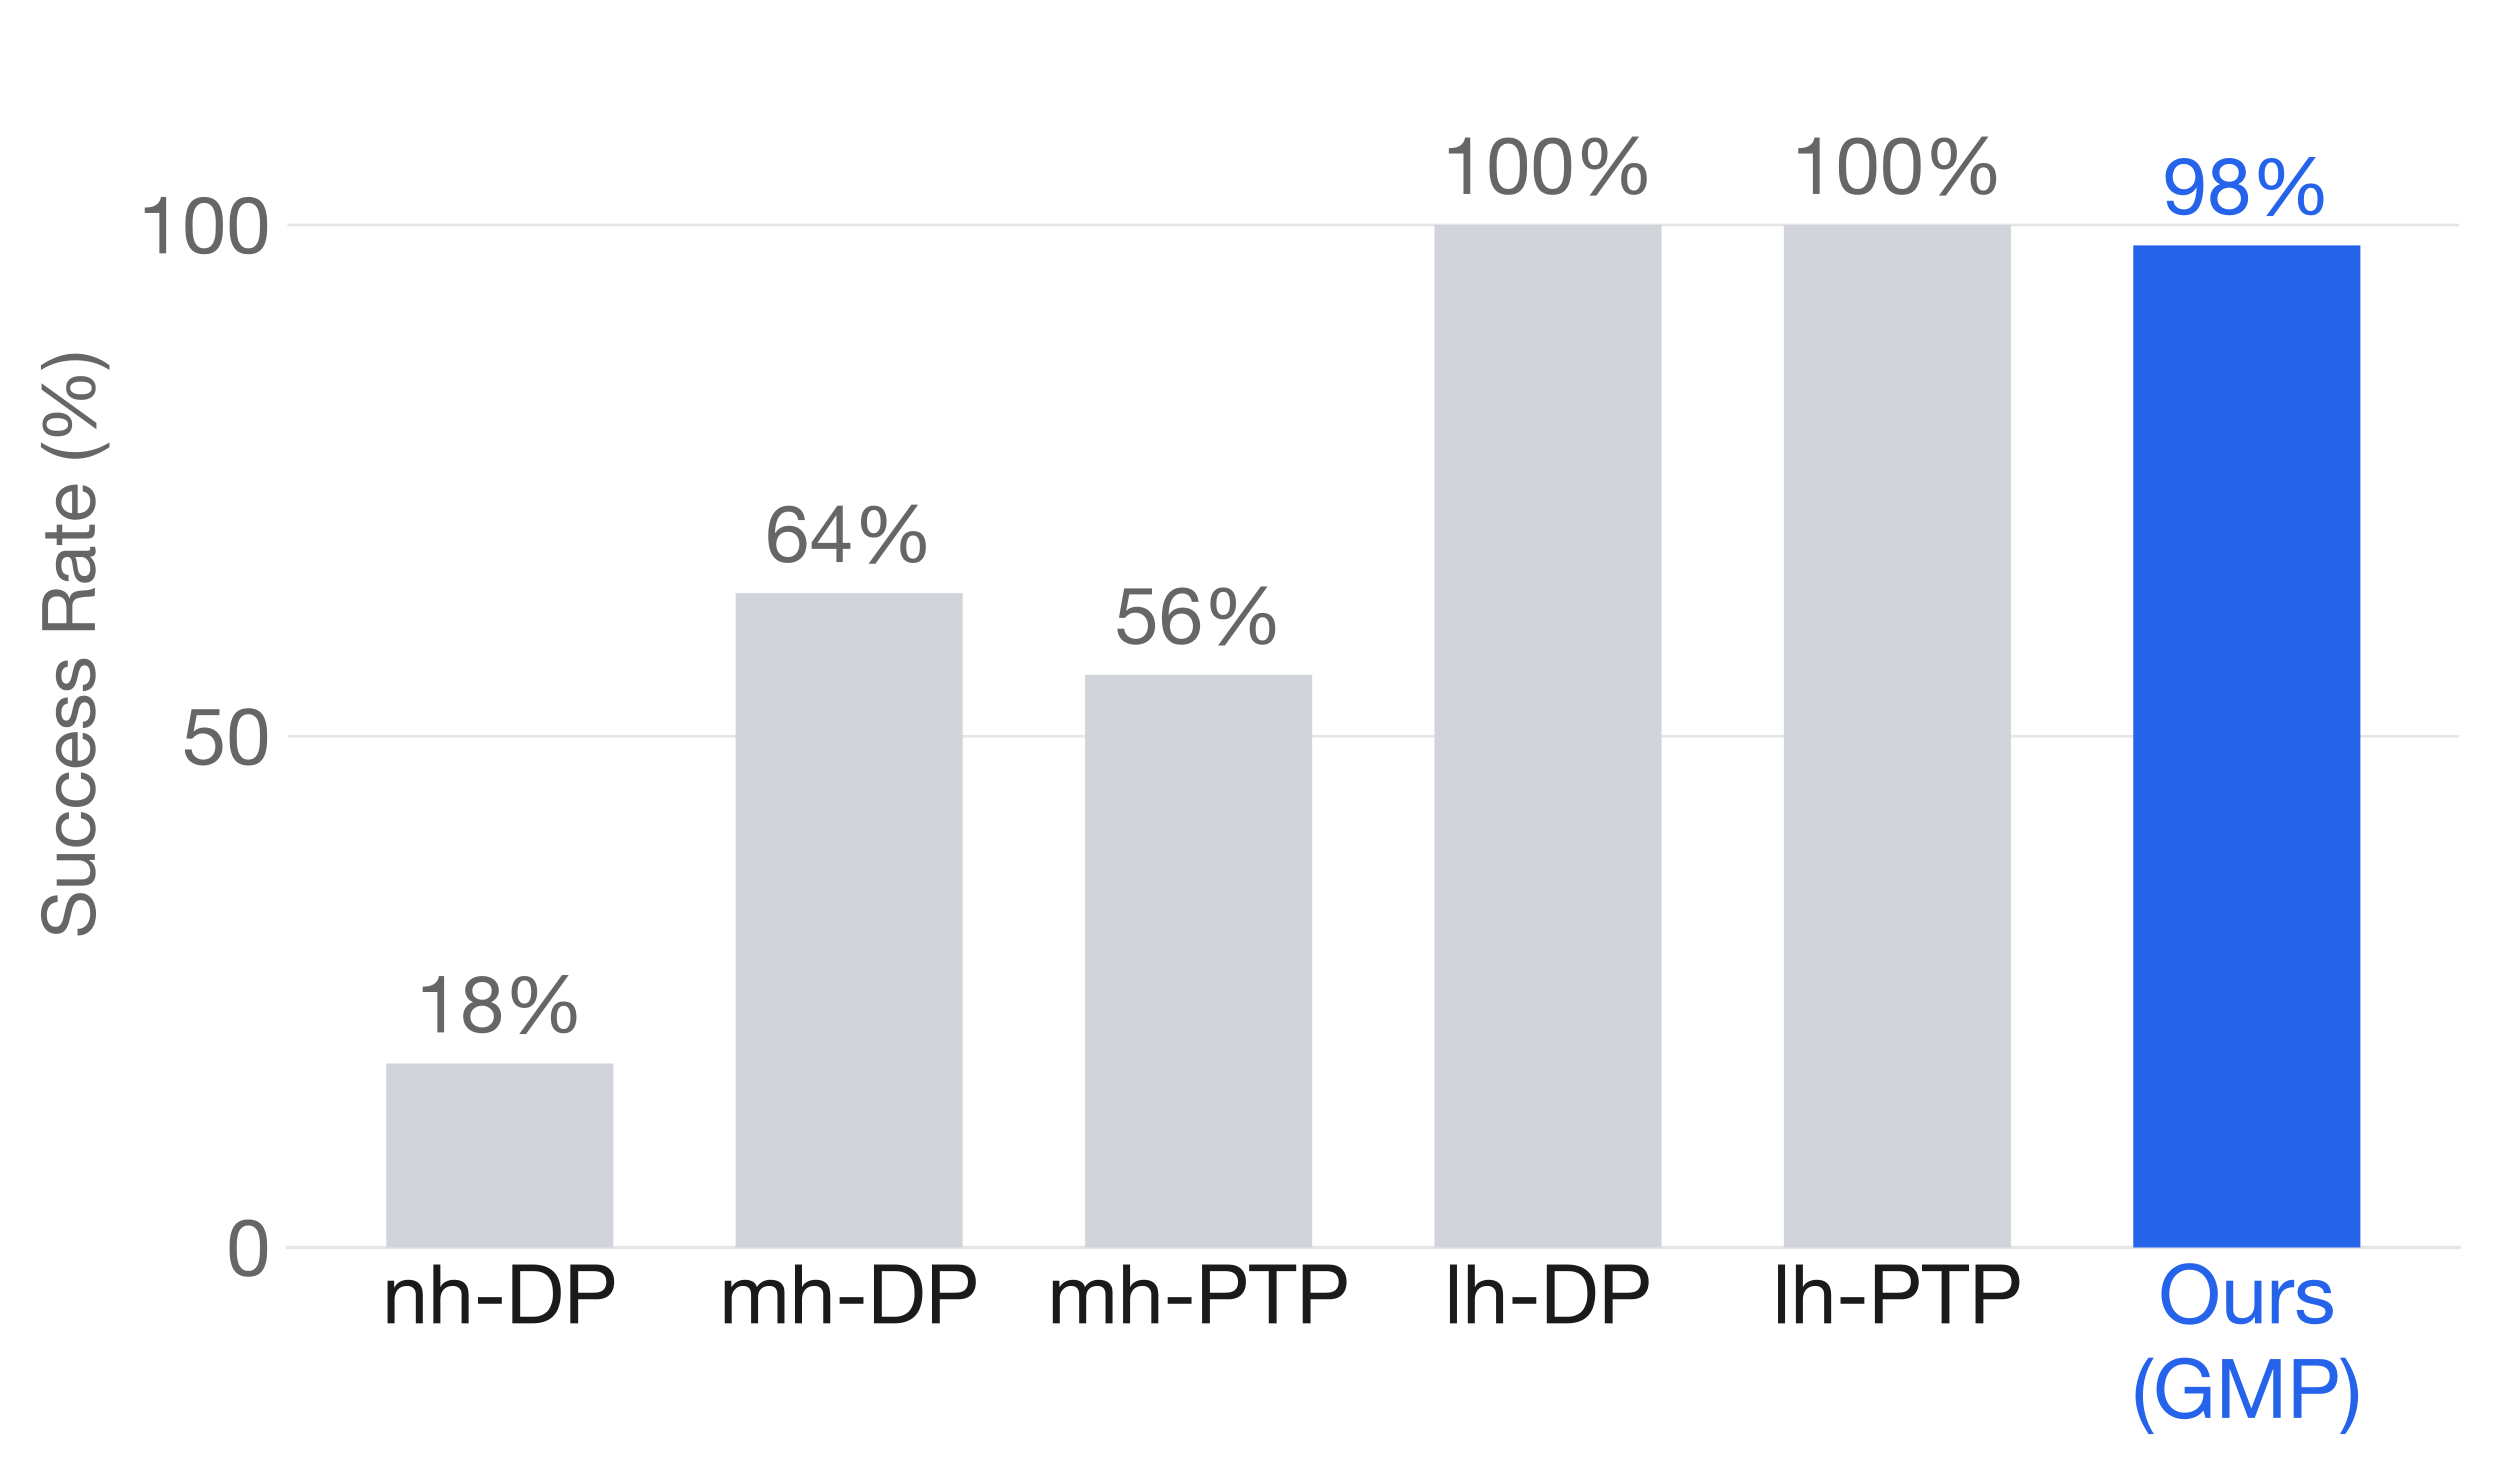
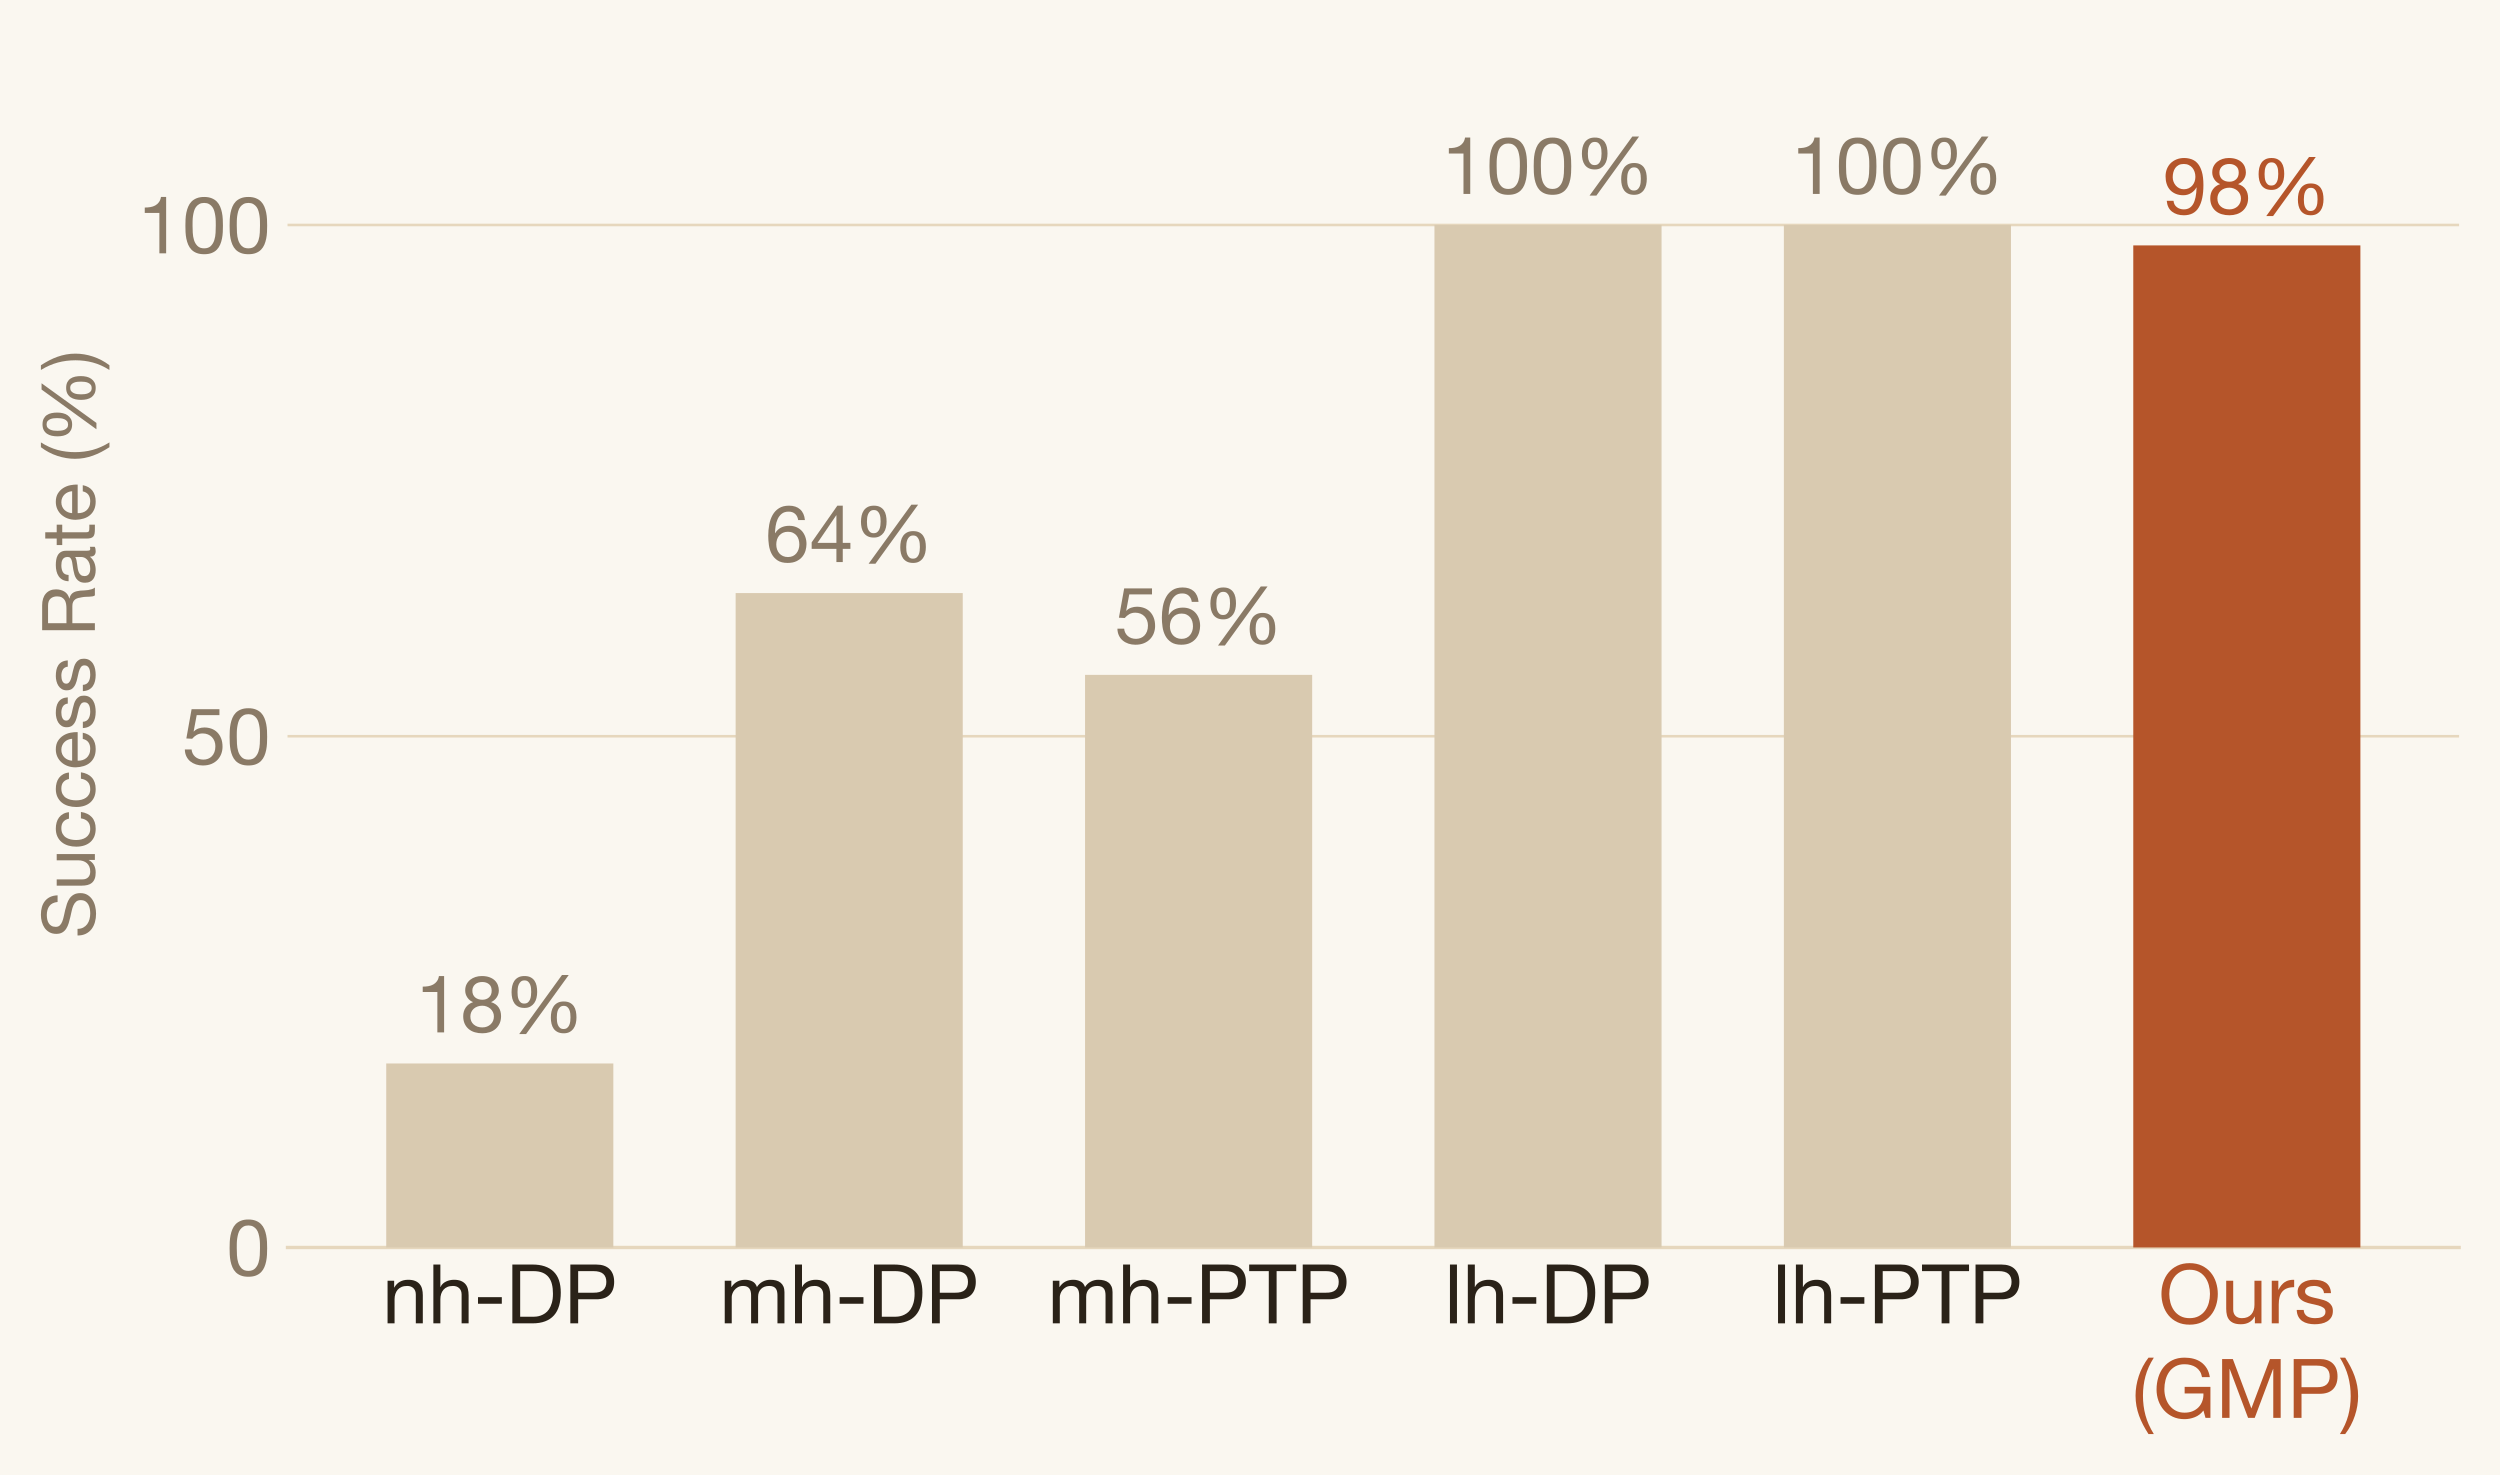
<svg xmlns="http://www.w3.org/2000/svg" xmlns:xlink="http://www.w3.org/1999/xlink" width="440.083pt" height="259.646pt" viewBox="0 0 440.083 259.646" version="1.1">
  <defs>
    <style type="text/css">*{stroke-linejoin: round; stroke-linecap: butt}</style>
  </defs>
  <g id="figure_1">
    <g id="patch_1">
-       <path d="M 0 259.646  L 440.083 259.646  L 440.083 0  L 0 0  z " style="fill: #ffffff" />
+       <path d="M 0 259.646  L 440.083 259.646  L 440.083 0  L 0 0  z " style="fill: #faf7f0" />
    </g>
    <g id="axes_1">
      <g id="patch_2">
-         <path d="M 50.613 219.6  L 432.883 219.6  L 432.883 7.2  L 50.613 7.2  z " style="fill: #ffffff" />
+         <path d="M 50.613 219.6  L 432.883 219.6  L 432.883 7.2  L 50.613 7.2  z " style="fill: #faf7f0" />
      </g>
      <g id="matplotlib.axis_1">
        <g id="xtick_1">
          <g id="line2d_1" />
          <g id="text_1">
-             <g style="fill: #1a1a1a" transform="translate(67.29484 232.9539) scale(0.145 -0.145)">
+             <g style="fill: #2a2218" transform="translate(67.29484 232.9539) scale(0.145 -0.145)">
              <defs>
                <path id="HelveticaNeue-6e" d="M 410 3309  L 410 0  L 954 0  L 954 1869  Q 954 2093 1014 2281  Q 1075 2470 1196 2611  Q 1318 2752 1500 2829  Q 1683 2906 1933 2906  Q 2246 2906 2425 2726  Q 2605 2547 2605 2240  L 2605 0  L 3149 0  L 3149 2176  Q 3149 2445 3094 2665  Q 3040 2886 2905 3046  Q 2771 3206 2553 3296  Q 2336 3386 2010 3386  Q 1274 3386 934 2784  L 922 2784  L 922 3309  L 410 3309  z " transform="scale(0.015625)" />
                <path id="HelveticaNeue-68" d="M 410 4570  L 410 0  L 954 0  L 954 1869  Q 954 2093 1014 2281  Q 1075 2470 1196 2611  Q 1318 2752 1500 2829  Q 1683 2906 1933 2906  Q 2246 2906 2425 2726  Q 2605 2547 2605 2240  L 2605 0  L 3149 0  L 3149 2176  Q 3149 2445 3094 2665  Q 3040 2886 2905 3046  Q 2771 3206 2553 3296  Q 2336 3386 2010 3386  Q 1862 3386 1705 3354  Q 1549 3322 1405 3254  Q 1261 3187 1145 3081  Q 1030 2976 966 2822  L 954 2822  L 954 4570  L 410 4570  z " transform="scale(0.015625)" />
                <path id="HelveticaNeue-2d" d="M 320 2035  L 320 1523  L 2170 1523  L 2170 2035  L 320 2035  z " transform="scale(0.015625)" />
                <path id="HelveticaNeue-44" d="M 1107 512  L 1107 4058  L 2131 4058  Q 2554 4058 2842 3939  Q 3130 3821 3312 3593  Q 3494 3366 3574 3043  Q 3654 2720 3654 2310  Q 3654 1888 3568 1590  Q 3482 1293 3347 1094  Q 3213 896 3043 781  Q 2874 666 2701 605  Q 2528 544 2374 528  Q 2221 512 2118 512  L 1107 512  z M 499 4570  L 499 0  L 2067 0  Q 2637 0 3053 160  Q 3469 320 3737 624  Q 4006 928 4134 1373  Q 4262 1818 4262 2394  Q 4262 3494 3692 4032  Q 3123 4570 2067 4570  L 499 4570  z " transform="scale(0.015625)" />
                <path id="HelveticaNeue-50" d="M 1107 2381  L 1107 4058  L 2298 4058  Q 2816 4058 3056 3843  Q 3296 3629 3296 3219  Q 3296 2810 3056 2592  Q 2816 2374 2298 2381  L 1107 2381  z M 499 4570  L 499 0  L 1107 0  L 1107 1869  L 2502 1869  Q 3194 1862 3549 2220  Q 3904 2579 3904 3219  Q 3904 3859 3549 4214  Q 3194 4570 2502 4570  L 499 4570  z " transform="scale(0.015625)" />
              </defs>
              <use xlink:href="#HelveticaNeue-6e" />
              <use xlink:href="#HelveticaNeue-68" transform="translate(55.59999 0)" />
              <use xlink:href="#HelveticaNeue-2d" transform="translate(111.2 0)" />
              <use xlink:href="#HelveticaNeue-44" transform="translate(150.1 0)" />
              <use xlink:href="#HelveticaNeue-50" transform="translate(220.5 0)" />
            </g>
          </g>
        </g>
        <g id="xtick_2">
          <g id="line2d_2" />
          <g id="text_2">
-             <g style="fill: #1a1a1a" transform="translate(126.649 232.9539) scale(0.145 -0.145)">
+             <g style="fill: #2a2218" transform="translate(126.649 232.9539) scale(0.145 -0.145)">
              <defs>
                <path id="HelveticaNeue-6d" d="M 410 3309  L 410 0  L 954 0  L 954 2061  Q 954 2157 1002 2301  Q 1050 2445 1155 2579  Q 1261 2714 1430 2810  Q 1600 2906 1837 2906  Q 2022 2906 2140 2851  Q 2259 2797 2329 2697  Q 2400 2598 2429 2464  Q 2458 2330 2458 2170  L 2458 0  L 3002 0  L 3002 2061  Q 3002 2445 3232 2675  Q 3462 2906 3866 2906  Q 4064 2906 4189 2848  Q 4314 2790 4384 2691  Q 4454 2592 4480 2457  Q 4506 2323 4506 2170  L 4506 0  L 5050 0  L 5050 2426  Q 5050 2682 4970 2864  Q 4890 3046 4746 3161  Q 4602 3277 4400 3331  Q 4198 3386 3949 3386  Q 3622 3386 3350 3238  Q 3078 3091 2912 2822  Q 2810 3130 2560 3258  Q 2310 3386 2003 3386  Q 1306 3386 934 2822  L 922 2822  L 922 3309  L 410 3309  z " transform="scale(0.015625)" />
              </defs>
              <use xlink:href="#HelveticaNeue-6d" />
              <use xlink:href="#HelveticaNeue-68" transform="translate(85.29999 0)" />
              <use xlink:href="#HelveticaNeue-2d" transform="translate(140.9 0)" />
              <use xlink:href="#HelveticaNeue-44" transform="translate(179.8 0)" />
              <use xlink:href="#HelveticaNeue-50" transform="translate(250.2 0)" />
            </g>
          </g>
        </g>
        <g id="xtick_3">
          <g id="line2d_3" />
          <g id="text_3">
-             <g style="fill: #1a1a1a" transform="translate(184.4014 232.9539) scale(0.145 -0.145)">
+             <g style="fill: #2a2218" transform="translate(184.4014 232.9539) scale(0.145 -0.145)">
              <defs>
                <path id="HelveticaNeue-54" d="M 1536 4058  L 1536 0  L 2144 0  L 2144 4058  L 3667 4058  L 3667 4570  L 13 4570  L 13 4058  L 1536 4058  z " transform="scale(0.015625)" />
              </defs>
              <use xlink:href="#HelveticaNeue-6d" />
              <use xlink:href="#HelveticaNeue-68" transform="translate(85.29999 0)" />
              <use xlink:href="#HelveticaNeue-2d" transform="translate(140.9 0)" />
              <use xlink:href="#HelveticaNeue-50" transform="translate(179.8 0)" />
              <use xlink:href="#HelveticaNeue-54" transform="translate(244.6 0)" />
              <use xlink:href="#HelveticaNeue-50" transform="translate(302 0)" />
            </g>
          </g>
        </g>
        <g id="xtick_4">
          <g id="line2d_4" />
          <g id="text_4">
-             <g style="fill: #1a1a1a" transform="translate(254.2386 232.9539) scale(0.145 -0.145)">
+             <g style="fill: #2a2218" transform="translate(254.2386 232.9539) scale(0.145 -0.145)">
              <defs>
                <path id="HelveticaNeue-6c" d="M 442 4570  L 442 0  L 986 0  L 986 4570  L 442 4570  z " transform="scale(0.015625)" />
              </defs>
              <use xlink:href="#HelveticaNeue-6c" />
              <use xlink:href="#HelveticaNeue-68" transform="translate(22.2 0)" />
              <use xlink:href="#HelveticaNeue-2d" transform="translate(77.79999 0)" />
              <use xlink:href="#HelveticaNeue-44" transform="translate(116.7 0)" />
              <use xlink:href="#HelveticaNeue-50" transform="translate(187.1 0)" />
            </g>
          </g>
        </g>
        <g id="xtick_5">
          <g id="line2d_5" />
          <g id="text_5">
-             <g style="fill: #1a1a1a" transform="translate(311.991 232.9539) scale(0.145 -0.145)">
+             <g style="fill: #2a2218" transform="translate(311.991 232.9539) scale(0.145 -0.145)">
              <use xlink:href="#HelveticaNeue-6c" />
              <use xlink:href="#HelveticaNeue-68" transform="translate(22.2 0)" />
              <use xlink:href="#HelveticaNeue-2d" transform="translate(77.79999 0)" />
              <use xlink:href="#HelveticaNeue-50" transform="translate(116.7 0)" />
              <use xlink:href="#HelveticaNeue-54" transform="translate(181.5 0)" />
              <use xlink:href="#HelveticaNeue-50" transform="translate(238.9 0)" />
            </g>
          </g>
        </g>
        <g id="xtick_6">
          <g id="line2d_6" />
          <g id="text_6">
-             <g style="fill: #2563eb" transform="translate(379.9375 232.9539) scale(0.145 -0.145)">
+             <g style="fill: #b5552a" transform="translate(379.9375 232.9539) scale(0.145 -0.145)">
              <defs>
                <path id="HelveticaNeue-4f" d="M 851 2285  Q 851 2630 940 2966  Q 1030 3302 1222 3571  Q 1414 3840 1715 4003  Q 2016 4166 2432 4166  Q 2848 4166 3149 4003  Q 3450 3840 3642 3571  Q 3834 3302 3923 2966  Q 4013 2630 4013 2285  Q 4013 1939 3923 1603  Q 3834 1267 3642 998  Q 3450 730 3149 566  Q 2848 403 2432 403  Q 2016 403 1715 566  Q 1414 730 1222 998  Q 1030 1267 940 1603  Q 851 1939 851 2285  z M 243 2285  Q 243 1818 380 1386  Q 518 954 793 621  Q 1069 288 1478 93  Q 1888 -102 2432 -102  Q 2976 -102 3385 93  Q 3795 288 4070 621  Q 4346 954 4483 1386  Q 4621 1818 4621 2285  Q 4621 2752 4483 3184  Q 4346 3616 4070 3949  Q 3795 4282 3385 4480  Q 2976 4678 2432 4678  Q 1888 4678 1478 4480  Q 1069 4282 793 3949  Q 518 3616 380 3184  Q 243 2752 243 2285  z " transform="scale(0.015625)" />
                <path id="HelveticaNeue-75" d="M 3149 0  L 3149 3309  L 2605 3309  L 2605 1440  Q 2605 1216 2544 1027  Q 2483 838 2361 697  Q 2240 557 2057 480  Q 1875 403 1626 403  Q 1312 403 1133 582  Q 954 762 954 1069  L 954 3309  L 410 3309  L 410 1133  Q 410 864 464 643  Q 518 422 652 262  Q 787 102 1004 16  Q 1222 -70 1549 -70  Q 1914 -70 2182 74  Q 2451 218 2624 525  L 2637 525  L 2637 0  L 3149 0  z " transform="scale(0.015625)" />
                <path id="HelveticaNeue-72" d="M 390 3309  L 390 0  L 934 0  L 934 1472  Q 934 1792 998 2038  Q 1062 2285 1203 2457  Q 1344 2630 1574 2720  Q 1805 2810 2131 2810  L 2131 3386  Q 1690 3398 1402 3206  Q 1114 3014 915 2611  L 902 2611  L 902 3309  L 390 3309  z " transform="scale(0.015625)" />
                <path id="HelveticaNeue-73" d="M 742 1043  L 198 1043  Q 211 736 326 521  Q 442 307 634 176  Q 826 45 1075 -12  Q 1325 -70 1600 -70  Q 1850 -70 2102 -22  Q 2355 26 2556 147  Q 2758 269 2883 467  Q 3008 666 3008 966  Q 3008 1203 2915 1363  Q 2822 1523 2672 1628  Q 2522 1734 2326 1798  Q 2131 1862 1926 1907  Q 1734 1952 1542 1993  Q 1350 2035 1196 2096  Q 1043 2157 944 2249  Q 845 2342 845 2483  Q 845 2611 909 2691  Q 973 2771 1075 2819  Q 1178 2867 1302 2886  Q 1427 2906 1549 2906  Q 1683 2906 1814 2877  Q 1946 2848 2054 2784  Q 2163 2720 2233 2614  Q 2304 2509 2317 2349  L 2861 2349  Q 2842 2650 2733 2851  Q 2624 3053 2441 3171  Q 2259 3290 2022 3338  Q 1786 3386 1504 3386  Q 1286 3386 1065 3331  Q 845 3277 669 3165  Q 493 3053 381 2873  Q 269 2694 269 2445  Q 269 2125 429 1945  Q 589 1766 829 1667  Q 1069 1568 1350 1513  Q 1632 1459 1872 1392  Q 2112 1325 2272 1216  Q 2432 1107 2432 896  Q 2432 742 2355 643  Q 2278 544 2160 493  Q 2042 442 1901 422  Q 1760 403 1632 403  Q 1466 403 1309 435  Q 1152 467 1027 540  Q 902 614 825 739  Q 749 864 742 1043  z " transform="scale(0.015625)" />
              </defs>
              <use xlink:href="#HelveticaNeue-4f" />
              <use xlink:href="#HelveticaNeue-75" transform="translate(75.99998 0)" />
              <use xlink:href="#HelveticaNeue-72" transform="translate(131.6 0)" />
              <use xlink:href="#HelveticaNeue-73" transform="translate(164.9 0)" />
            </g>
-             <g style="fill: #2563eb" transform="translate(375.2454 249.589) scale(0.145 -0.145)">
+             <g style="fill: #b5552a" transform="translate(375.2454 249.589) scale(0.145 -0.145)">
              <defs>
                <path id="HelveticaNeue-28" d="M 1306 -1261  L 1722 -1261  Q 1267 -525 1072 198  Q 877 922 877 1728  Q 877 2515 1069 3232  Q 1261 3949 1722 4678  L 1306 4678  Q 806 4019 553 3251  Q 301 2483 301 1728  Q 301 1306 371 922  Q 442 538 573 173  Q 704 -192 889 -547  Q 1075 -902 1306 -1261  z " transform="scale(0.015625)" />
                <path id="HelveticaNeue-47" d="M 3917 570  L 4077 0  L 4461 0  L 4461 2406  L 2458 2406  L 2458 1894  L 3917 1894  Q 3930 1581 3834 1309  Q 3738 1037 3549 835  Q 3360 634 3085 518  Q 2810 403 2451 403  Q 2067 403 1776 553  Q 1485 704 1286 957  Q 1088 1210 985 1539  Q 883 1869 883 2227  Q 883 2592 972 2941  Q 1062 3290 1251 3562  Q 1440 3834 1737 4000  Q 2035 4166 2451 4166  Q 2707 4166 2934 4105  Q 3162 4045 3341 3923  Q 3520 3802 3641 3613  Q 3763 3424 3808 3162  L 4416 3162  Q 4352 3565 4176 3849  Q 4000 4134 3741 4320  Q 3482 4506 3152 4592  Q 2822 4678 2451 4678  Q 1907 4678 1500 4476  Q 1094 4275 822 3936  Q 550 3597 412 3145  Q 275 2694 275 2195  Q 275 1747 422 1331  Q 570 915 851 595  Q 1133 275 1536 86  Q 1939 -102 2451 -102  Q 2854 -102 3251 54  Q 3648 211 3917 570  z " transform="scale(0.015625)" />
                <path id="HelveticaNeue-4d" d="M 512 4570  L 512 0  L 1088 0  L 1088 3802  L 1101 3802  L 2528 0  L 3046 0  L 4474 3802  L 4486 3802  L 4486 0  L 5062 0  L 5062 4570  L 4230 4570  L 2784 730  L 1344 4570  L 512 4570  z " transform="scale(0.015625)" />
                <path id="HelveticaNeue-29" d="M -58 -1261  L 352 -1261  Q 851 -602 1104 163  Q 1357 928 1357 1683  Q 1357 2106 1286 2490  Q 1216 2874 1085 3242  Q 954 3610 768 3965  Q 582 4320 352 4678  L -58 4678  Q 390 3942 585 3216  Q 781 2490 781 1683  Q 781 902 589 182  Q 397 -538 -58 -1261  z " transform="scale(0.015625)" />
              </defs>
              <use xlink:href="#HelveticaNeue-28" />
              <use xlink:href="#HelveticaNeue-47" transform="translate(25.89999 0)" />
              <use xlink:href="#HelveticaNeue-4d" transform="translate(101.8 0)" />
              <use xlink:href="#HelveticaNeue-50" transform="translate(188.9 0)" />
              <use xlink:href="#HelveticaNeue-29" transform="translate(253.7 0)" />
            </g>
          </g>
        </g>
      </g>
      <g id="matplotlib.axis_2">
        <g id="ytick_1">
          <g id="line2d_7">
-             <path d="M 50.613 219.6  L 432.883 219.6  " clip-path="url(#pe5b0dde7d3)" style="fill: none; stroke: #e5e5e5; stroke-width: 0.45; stroke-linecap: square" />
+             <path d="M 50.613 219.6  L 432.883 219.6  " clip-path="url(#p955f7095d4)" style="fill: none; stroke: #e6d7bd; stroke-width: 0.45; stroke-linecap: square" />
          </g>
          <g id="line2d_8" />
          <g id="text_7">
-             <g style="fill: #666666" transform="translate(39.82984 224.5984) scale(0.14 -0.14)">
+             <g style="fill: #8a7a66" transform="translate(39.82984 224.5984) scale(0.14 -0.14)">
              <defs>
                <path id="HelveticaNeue-30" d="M 845 2234  Q 845 2400 848 2601  Q 851 2803 880 3004  Q 909 3206 963 3398  Q 1018 3590 1123 3734  Q 1229 3878 1389 3968  Q 1549 4058 1779 4058  Q 2010 4058 2170 3968  Q 2330 3878 2435 3734  Q 2541 3590 2595 3398  Q 2650 3206 2678 3004  Q 2707 2803 2710 2601  Q 2714 2400 2714 2234  Q 2714 1978 2698 1661  Q 2682 1344 2595 1065  Q 2509 787 2317 595  Q 2125 403 1779 403  Q 1434 403 1242 595  Q 1050 787 963 1065  Q 877 1344 861 1661  Q 845 1978 845 2234  z M 269 2227  Q 269 1978 281 1709  Q 294 1440 345 1184  Q 397 928 493 701  Q 589 474 755 301  Q 922 128 1174 29  Q 1427 -70 1779 -70  Q 2138 -70 2387 29  Q 2637 128 2803 301  Q 2970 474 3066 701  Q 3162 928 3213 1184  Q 3264 1440 3277 1709  Q 3290 1978 3290 2227  Q 3290 2477 3277 2745  Q 3264 3014 3213 3270  Q 3162 3526 3066 3756  Q 2970 3987 2803 4160  Q 2637 4333 2384 4435  Q 2131 4538 1779 4538  Q 1427 4538 1174 4435  Q 922 4333 755 4160  Q 589 3987 493 3756  Q 397 3526 345 3270  Q 294 3014 281 2745  Q 269 2477 269 2227  z " transform="scale(0.015625)" />
              </defs>
              <use xlink:href="#HelveticaNeue-30" />
            </g>
          </g>
        </g>
        <g id="ytick_2">
          <g id="line2d_9">
-             <path d="M 50.613 129.6  L 432.883 129.6  " clip-path="url(#pe5b0dde7d3)" style="fill: none; stroke: #e5e5e5; stroke-width: 0.45; stroke-linecap: square" />
+             <path d="M 50.613 129.6  L 432.883 129.6  " clip-path="url(#p955f7095d4)" style="fill: none; stroke: #e6d7bd; stroke-width: 0.45; stroke-linecap: square" />
          </g>
          <g id="line2d_10" />
          <g id="text_8">
-             <g style="fill: #666666" transform="translate(32.04672 134.5984) scale(0.14 -0.14)">
+             <g style="fill: #8a7a66" transform="translate(32.04672 134.5984) scale(0.14 -0.14)">
              <defs>
                <path id="HelveticaNeue-35" d="M 3008 3981  L 3008 4461  L 768 4461  L 346 2106  L 813 2080  Q 973 2272 1181 2390  Q 1389 2509 1658 2509  Q 1888 2509 2077 2432  Q 2266 2355 2400 2217  Q 2534 2080 2608 1891  Q 2682 1702 2682 1478  Q 2682 1210 2605 1008  Q 2528 806 2397 672  Q 2266 538 2090 470  Q 1914 403 1722 403  Q 1517 403 1347 464  Q 1178 525 1053 637  Q 928 749 854 899  Q 781 1050 768 1222  L 224 1222  Q 230 915 345 672  Q 461 429 659 265  Q 858 102 1117 16  Q 1376 -70 1670 -70  Q 2067 -70 2364 54  Q 2662 179 2860 390  Q 3059 602 3158 874  Q 3258 1146 3258 1434  Q 3258 1824 3142 2115  Q 3027 2406 2828 2601  Q 2630 2797 2361 2893  Q 2093 2989 1792 2989  Q 1562 2989 1328 2909  Q 1094 2829 947 2662  L 934 2675  L 1178 3981  L 3008 3981  z " transform="scale(0.015625)" />
              </defs>
              <use xlink:href="#HelveticaNeue-35" />
              <use xlink:href="#HelveticaNeue-30" transform="translate(55.59999 0)" />
            </g>
          </g>
        </g>
        <g id="ytick_3">
          <g id="line2d_11">
-             <path d="M 50.613 39.6  L 432.883 39.6  " clip-path="url(#pe5b0dde7d3)" style="fill: none; stroke: #e5e5e5; stroke-width: 0.45; stroke-linecap: square" />
+             <path d="M 50.613 39.6  L 432.883 39.6  " clip-path="url(#p955f7095d4)" style="fill: none; stroke: #e6d7bd; stroke-width: 0.45; stroke-linecap: square" />
          </g>
          <g id="line2d_12" />
          <g id="text_9">
-             <g style="fill: #666666" transform="translate(24.26359 44.59844) scale(0.14 -0.14)">
+             <g style="fill: #8a7a66" transform="translate(24.26359 44.59844) scale(0.14 -0.14)">
              <defs>
                <path id="HelveticaNeue-31" d="M 2278 0  L 2278 4538  L 1862 4538  Q 1818 4282 1696 4115  Q 1574 3949 1398 3853  Q 1222 3757 1004 3721  Q 787 3686 557 3686  L 557 3251  L 1734 3251  L 1734 0  L 2278 0  z " transform="scale(0.015625)" />
              </defs>
              <use xlink:href="#HelveticaNeue-31" />
              <use xlink:href="#HelveticaNeue-30" transform="translate(55.59999 0)" />
              <use xlink:href="#HelveticaNeue-30" transform="translate(111.2 0)" />
            </g>
          </g>
        </g>
        <g id="text_10">
-           <g style="fill: #666666" transform="translate(16.70219 165.1603) rotate(-90) scale(0.13 -0.13)">
+           <g style="fill: #8a7a66" transform="translate(16.70219 165.1603) rotate(-90) scale(0.13 -0.13)">
            <defs>
              <path id="HelveticaNeue-53" d="M 3142 3232  L 3718 3232  Q 3706 3610 3574 3882  Q 3443 4154 3216 4333  Q 2989 4512 2688 4595  Q 2387 4678 2035 4678  Q 1722 4678 1424 4598  Q 1126 4518 892 4355  Q 659 4192 518 3939  Q 378 3686 378 3341  Q 378 3027 502 2819  Q 627 2611 835 2480  Q 1043 2349 1305 2269  Q 1568 2189 1840 2128  Q 2112 2067 2374 2009  Q 2637 1952 2845 1859  Q 3053 1766 3177 1619  Q 3302 1472 3302 1235  Q 3302 986 3200 826  Q 3098 666 2931 573  Q 2765 480 2557 441  Q 2349 403 2144 403  Q 1888 403 1645 467  Q 1402 531 1219 665  Q 1037 800 925 1008  Q 813 1216 813 1504  L 237 1504  Q 237 1088 387 784  Q 538 480 797 285  Q 1056 90 1398 -6  Q 1741 -102 2125 -102  Q 2438 -102 2755 -28  Q 3072 45 3328 208  Q 3584 371 3747 630  Q 3910 890 3910 1254  Q 3910 1594 3785 1818  Q 3661 2042 3453 2189  Q 3245 2336 2982 2422  Q 2720 2509 2448 2573  Q 2176 2637 1913 2691  Q 1651 2746 1443 2829  Q 1235 2912 1110 3043  Q 986 3174 986 3386  Q 986 3610 1072 3760  Q 1158 3910 1302 4000  Q 1446 4090 1632 4128  Q 1818 4166 2010 4166  Q 2483 4166 2787 3945  Q 3091 3725 3142 3232  z " transform="scale(0.015625)" />
              <path id="HelveticaNeue-63" d="M 2656 2246  L 3219 2246  Q 3187 2541 3065 2755  Q 2944 2970 2755 3110  Q 2566 3251 2320 3318  Q 2074 3386 1792 3386  Q 1402 3386 1107 3248  Q 813 3110 617 2870  Q 422 2630 326 2307  Q 230 1984 230 1613  Q 230 1242 329 931  Q 429 621 624 397  Q 819 173 1110 51  Q 1402 -70 1779 -70  Q 2413 -70 2781 262  Q 3149 595 3238 1210  L 2682 1210  Q 2630 826 2403 614  Q 2176 403 1773 403  Q 1517 403 1331 505  Q 1146 608 1030 777  Q 915 947 860 1164  Q 806 1382 806 1613  Q 806 1862 857 2096  Q 909 2330 1027 2509  Q 1146 2688 1344 2797  Q 1542 2906 1837 2906  Q 2182 2906 2387 2733  Q 2592 2560 2656 2246  z " transform="scale(0.015625)" />
              <path id="HelveticaNeue-65" d="M 2707 1971  L 806 1971  Q 819 2163 889 2332  Q 960 2502 1081 2630  Q 1203 2758 1372 2832  Q 1542 2906 1754 2906  Q 1958 2906 2128 2832  Q 2298 2758 2422 2633  Q 2547 2509 2620 2336  Q 2694 2163 2707 1971  z M 3232 1050  L 2694 1050  Q 2624 723 2403 563  Q 2182 403 1837 403  Q 1568 403 1369 492  Q 1171 582 1043 732  Q 915 883 857 1078  Q 800 1274 806 1491  L 3283 1491  Q 3296 1792 3229 2125  Q 3162 2458 2986 2739  Q 2810 3021 2518 3203  Q 2227 3386 1786 3386  Q 1446 3386 1161 3258  Q 877 3130 669 2899  Q 461 2669 345 2355  Q 230 2042 230 1664  Q 243 1286 342 966  Q 442 646 640 416  Q 838 186 1129 58  Q 1421 -70 1818 -70  Q 2381 -70 2752 211  Q 3123 493 3232 1050  z " transform="scale(0.015625)" />
              <path id="HelveticaNeue-20" transform="scale(0.015625)" />
              <path id="HelveticaNeue-52" d="M 499 4570  L 499 0  L 1107 0  L 1107 1952  L 2592 1952  Q 2816 1952 2950 1885  Q 3085 1818 3168 1706  Q 3251 1594 3289 1443  Q 3328 1293 3354 1126  Q 3386 960 3392 787  Q 3398 614 3404 464  Q 3411 314 3433 192  Q 3456 70 3520 0  L 4198 0  Q 4102 115 4054 265  Q 4006 416 3980 582  Q 3955 749 3948 921  Q 3942 1094 3930 1261  Q 3910 1427 3875 1580  Q 3840 1734 3766 1859  Q 3693 1984 3568 2073  Q 3443 2163 3245 2202  L 3245 2214  Q 3661 2330 3849 2643  Q 4038 2957 4038 3373  Q 4038 3930 3670 4250  Q 3302 4570 2650 4570  L 499 4570  z M 2374 2464  L 1107 2464  L 1107 4058  L 2618 4058  Q 3046 4058 3238 3840  Q 3430 3622 3430 3277  Q 3430 3027 3344 2870  Q 3258 2714 3114 2621  Q 2970 2528 2778 2496  Q 2586 2464 2374 2464  z " transform="scale(0.015625)" />
              <path id="HelveticaNeue-61" d="M 3341 13  Q 3200 -70 2950 -70  Q 2739 -70 2614 48  Q 2490 166 2490 435  Q 2266 166 1968 48  Q 1670 -70 1325 -70  Q 1101 -70 899 -19  Q 698 32 550 141  Q 403 250 316 426  Q 230 602 230 851  Q 230 1133 326 1312  Q 422 1491 579 1603  Q 736 1715 937 1772  Q 1139 1830 1350 1869  Q 1574 1914 1776 1936  Q 1978 1958 2131 2000  Q 2285 2042 2374 2122  Q 2464 2202 2464 2355  Q 2464 2534 2397 2643  Q 2330 2752 2224 2809  Q 2118 2867 1987 2886  Q 1856 2906 1728 2906  Q 1382 2906 1152 2774  Q 922 2643 902 2278  L 358 2278  Q 371 2586 486 2797  Q 602 3008 794 3139  Q 986 3270 1232 3328  Q 1478 3386 1760 3386  Q 1984 3386 2205 3354  Q 2426 3322 2605 3222  Q 2784 3123 2893 2944  Q 3002 2765 3002 2477  L 3002 774  Q 3002 582 3024 492  Q 3046 403 3174 403  Q 3245 403 3341 435  L 3341 13  z M 2458 1709  Q 2355 1632 2188 1597  Q 2022 1562 1840 1539  Q 1658 1517 1472 1488  Q 1286 1459 1139 1395  Q 992 1331 899 1212  Q 806 1094 806 890  Q 806 755 860 662  Q 915 570 1001 512  Q 1088 454 1203 428  Q 1318 403 1446 403  Q 1715 403 1907 476  Q 2099 550 2220 662  Q 2342 774 2400 905  Q 2458 1037 2458 1152  L 2458 1709  z " transform="scale(0.015625)" />
              <path id="HelveticaNeue-74" d="M 1165 3309  L 1165 4301  L 621 4301  L 621 3309  L 58 3309  L 58 2829  L 621 2829  L 621 723  Q 621 493 665 352  Q 710 211 803 134  Q 896 58 1046 29  Q 1197 0 1408 0  L 1824 0  L 1824 480  L 1574 480  Q 1446 480 1366 489  Q 1286 499 1241 531  Q 1197 563 1181 620  Q 1165 678 1165 774  L 1165 2829  L 1824 2829  L 1824 3309  L 1165 3309  z " transform="scale(0.015625)" />
              <path id="HelveticaNeue-25" d="M 1069 3251  Q 1069 3398 1088 3561  Q 1107 3725 1168 3862  Q 1229 4000 1337 4093  Q 1446 4186 1626 4186  Q 1811 4186 1916 4093  Q 2022 4000 2080 3862  Q 2138 3725 2154 3561  Q 2170 3398 2170 3258  Q 2170 3110 2150 2944  Q 2131 2778 2070 2640  Q 2010 2502 1901 2412  Q 1792 2323 1606 2323  Q 1427 2323 1321 2416  Q 1216 2509 1158 2646  Q 1101 2784 1085 2947  Q 1069 3110 1069 3251  z M 589 3238  Q 589 2976 643 2745  Q 698 2515 819 2342  Q 941 2170 1139 2070  Q 1338 1971 1626 1971  Q 1907 1971 2099 2080  Q 2291 2189 2416 2365  Q 2541 2541 2595 2774  Q 2650 3008 2650 3258  Q 2650 3520 2602 3753  Q 2554 3987 2435 4160  Q 2317 4333 2121 4435  Q 1926 4538 1626 4538  Q 1331 4538 1132 4432  Q 934 4326 812 4147  Q 691 3968 640 3734  Q 589 3501 589 3238  z M 4230 1203  Q 4230 1350 4249 1513  Q 4269 1677 4329 1814  Q 4390 1952 4499 2045  Q 4608 2138 4787 2138  Q 4973 2138 5078 2045  Q 5184 1952 5241 1814  Q 5299 1677 5315 1513  Q 5331 1350 5331 1210  Q 5331 1062 5312 896  Q 5293 730 5232 592  Q 5171 454 5062 364  Q 4954 275 4768 275  Q 4589 275 4483 368  Q 4378 461 4320 598  Q 4262 736 4246 899  Q 4230 1062 4230 1203  z M 3750 1190  Q 3750 928 3804 697  Q 3859 467 3980 297  Q 4102 128 4300 29  Q 4499 -70 4787 -70  Q 5069 -70 5261 35  Q 5453 141 5577 317  Q 5702 493 5756 726  Q 5811 960 5811 1210  Q 5811 1472 5763 1705  Q 5715 1939 5596 2112  Q 5478 2285 5283 2387  Q 5088 2490 4787 2490  Q 4493 2490 4294 2384  Q 4096 2278 3974 2099  Q 3853 1920 3801 1686  Q 3750 1453 3750 1190  z M 4646 4621  L 1203 -134  L 1754 -134  L 5190 4621  L 4646 4621  z " transform="scale(0.015625)" />
            </defs>
            <use xlink:href="#HelveticaNeue-53" />
            <use xlink:href="#HelveticaNeue-75" transform="translate(64.79999 0)" />
            <use xlink:href="#HelveticaNeue-63" transform="translate(120.4 0)" />
            <use xlink:href="#HelveticaNeue-63" transform="translate(174.1 0)" />
            <use xlink:href="#HelveticaNeue-65" transform="translate(227.8 0)" />
            <use xlink:href="#HelveticaNeue-73" transform="translate(281.5 0)" />
            <use xlink:href="#HelveticaNeue-73" transform="translate(331.5 0)" />
            <use xlink:href="#HelveticaNeue-20" transform="translate(381.4999 0)" />
            <use xlink:href="#HelveticaNeue-52" transform="translate(409.2999 0)" />
            <use xlink:href="#HelveticaNeue-61" transform="translate(477.7999 0)" />
            <use xlink:href="#HelveticaNeue-74" transform="translate(531.4999 0)" />
            <use xlink:href="#HelveticaNeue-65" transform="translate(562.9999 0)" />
            <use xlink:href="#HelveticaNeue-20" transform="translate(616.6999 0)" />
            <use xlink:href="#HelveticaNeue-28" transform="translate(644.4999 0)" />
            <use xlink:href="#HelveticaNeue-25" transform="translate(670.3999 0)" />
            <use xlink:href="#HelveticaNeue-29" transform="translate(770.3999 0)" />
          </g>
        </g>
      </g>
      <g id="patch_3">
-         <path d="M 50.613 219.6  L 432.883 219.6  " style="fill: none; stroke: #e5e5e5; stroke-width: 0.6; stroke-linejoin: miter; stroke-linecap: square" />
+         <path d="M 50.613 219.6  L 432.883 219.6  " style="fill: none; stroke: #e6d7bd; stroke-width: 0.6; stroke-linejoin: miter; stroke-linecap: square" />
      </g>
      <g id="patch_4">
-         <path d="M 67.989 219.6  L 107.969 219.6  L 107.969 187.2  L 67.989 187.2  z " clip-path="url(#pe5b0dde7d3)" style="fill: #d1d5db" />
+         <path d="M 67.989 219.6  L 107.969 219.6  L 107.969 187.2  L 67.989 187.2  z " clip-path="url(#p955f7095d4)" style="fill: #d9cab0" />
      </g>
      <g id="patch_5">
-         <path d="M 129.497 219.6  L 169.476 219.6  L 169.476 104.4  L 129.497 104.4  z " clip-path="url(#pe5b0dde7d3)" style="fill: #d1d5db" />
+         <path d="M 129.497 219.6  L 169.476 219.6  L 169.476 104.4  L 129.497 104.4  z " clip-path="url(#p955f7095d4)" style="fill: #d9cab0" />
      </g>
      <g id="patch_6">
-         <path d="M 191.004 219.6  L 230.984 219.6  L 230.984 118.8  L 191.004 118.8  z " clip-path="url(#pe5b0dde7d3)" style="fill: #d1d5db" />
+         <path d="M 191.004 219.6  L 230.984 219.6  L 230.984 118.8  L 191.004 118.8  z " clip-path="url(#p955f7095d4)" style="fill: #d9cab0" />
      </g>
      <g id="patch_7">
-         <path d="M 252.512 219.6  L 292.492 219.6  L 292.492 39.6  L 252.512 39.6  z " clip-path="url(#pe5b0dde7d3)" style="fill: #d1d5db" />
+         <path d="M 252.512 219.6  L 292.492 219.6  L 292.492 39.6  L 252.512 39.6  z " clip-path="url(#p955f7095d4)" style="fill: #d9cab0" />
      </g>
      <g id="patch_8">
-         <path d="M 314.019 219.6  L 353.999 219.6  L 353.999 39.6  L 314.019 39.6  z " clip-path="url(#pe5b0dde7d3)" style="fill: #d1d5db" />
+         <path d="M 314.019 219.6  L 353.999 219.6  L 353.999 39.6  L 314.019 39.6  z " clip-path="url(#p955f7095d4)" style="fill: #d9cab0" />
      </g>
      <g id="patch_9">
-         <path d="M 375.527 219.6  L 415.507 219.6  L 415.507 43.2  L 375.527 43.2  z " clip-path="url(#pe5b0dde7d3)" style="fill: #2563eb" />
+         <path d="M 375.527 219.6  L 415.507 219.6  L 415.507 43.2  L 375.527 43.2  z " clip-path="url(#p955f7095d4)" style="fill: #b5552a" />
      </g>
      <g id="text_11">
-         <g style="fill: #666666" transform="translate(73.19574 181.7416) scale(0.14 -0.14)">
+         <g style="fill: #8a7a66" transform="translate(73.19574 181.7416) scale(0.14 -0.14)">
          <defs>
            <path id="HelveticaNeue-38" d="M 992 3360  Q 992 3533 1056 3661  Q 1120 3789 1225 3878  Q 1331 3968 1478 4013  Q 1626 4058 1786 4058  Q 2118 4058 2332 3882  Q 2547 3706 2547 3360  Q 2547 3014 2336 2822  Q 2125 2630 1798 2630  Q 1632 2630 1485 2675  Q 1338 2720 1229 2809  Q 1120 2899 1056 3036  Q 992 3174 992 3360  z M 416 3379  Q 416 3072 589 2813  Q 762 2554 1050 2438  Q 666 2304 461 2006  Q 256 1709 256 1306  Q 256 960 374 701  Q 493 442 701 269  Q 909 96 1190 13  Q 1472 -70 1798 -70  Q 2112 -70 2387 19  Q 2662 109 2864 285  Q 3066 461 3184 717  Q 3302 973 3302 1306  Q 3302 1728 3104 2019  Q 2906 2310 2496 2438  Q 2784 2566 2953 2819  Q 3123 3072 3123 3379  Q 3123 3597 3046 3805  Q 2970 4013 2806 4176  Q 2643 4339 2380 4438  Q 2118 4538 1747 4538  Q 1485 4538 1245 4461  Q 1005 4384 819 4237  Q 634 4090 525 3875  Q 416 3661 416 3379  z M 832 1280  Q 832 1478 905 1638  Q 979 1798 1110 1913  Q 1242 2029 1418 2089  Q 1594 2150 1792 2150  Q 1984 2150 2153 2083  Q 2323 2016 2451 1901  Q 2579 1786 2652 1629  Q 2726 1472 2726 1286  Q 2726 1094 2659 934  Q 2592 774 2467 656  Q 2342 538 2172 470  Q 2003 403 1798 403  Q 1376 403 1104 636  Q 832 870 832 1280  z " transform="scale(0.015625)" />
          </defs>
          <use xlink:href="#HelveticaNeue-31" />
          <use xlink:href="#HelveticaNeue-38" transform="translate(55.59999 0)" />
          <use xlink:href="#HelveticaNeue-25" transform="translate(111.2 0)" />
        </g>
      </g>
      <g id="text_12">
-         <g style="fill: #666666" transform="translate(134.7034 98.94156) scale(0.14 -0.14)">
+         <g style="fill: #8a7a66" transform="translate(134.7034 98.94156) scale(0.14 -0.14)">
          <defs>
            <path id="HelveticaNeue-36" d="M 2650 3379  L 3194 3379  Q 3142 3942 2809 4240  Q 2477 4538 1914 4538  Q 1427 4538 1107 4333  Q 787 4128 595 3789  Q 403 3450 323 3011  Q 243 2573 243 2106  Q 243 1747 297 1363  Q 352 979 518 659  Q 685 339 992 134  Q 1299 -70 1805 -70  Q 2234 -70 2525 74  Q 2816 218 2992 438  Q 3168 659 3245 928  Q 3322 1197 3322 1446  Q 3322 1760 3226 2029  Q 3130 2298 2954 2496  Q 2778 2694 2518 2806  Q 2259 2918 1933 2918  Q 1562 2918 1277 2777  Q 992 2637 800 2323  L 787 2336  Q 794 2598 838 2899  Q 883 3200 1001 3459  Q 1120 3718 1331 3888  Q 1542 4058 1888 4058  Q 2214 4058 2412 3872  Q 2611 3686 2650 3379  z M 1830 2438  Q 2061 2438 2233 2355  Q 2406 2272 2521 2134  Q 2637 1997 2691 1808  Q 2746 1619 2746 1408  Q 2746 1210 2685 1027  Q 2624 845 2509 704  Q 2394 563 2224 483  Q 2054 403 1830 403  Q 1606 403 1430 483  Q 1254 563 1136 697  Q 1018 832 954 1017  Q 890 1203 890 1414  Q 890 1626 950 1814  Q 1011 2003 1132 2140  Q 1254 2278 1427 2358  Q 1600 2438 1830 2438  z " transform="scale(0.015625)" />
            <path id="HelveticaNeue-34" d="M 2170 1542  L 646 1542  L 2157 3763  L 2170 3763  L 2170 1542  z M 2682 1542  L 2682 4538  L 2246 4538  L 179 1587  L 179 1062  L 2170 1062  L 2170 0  L 2682 0  L 2682 1062  L 3296 1062  L 3296 1542  L 2682 1542  z " transform="scale(0.015625)" />
          </defs>
          <use xlink:href="#HelveticaNeue-36" />
          <use xlink:href="#HelveticaNeue-34" transform="translate(55.59999 0)" />
          <use xlink:href="#HelveticaNeue-25" transform="translate(111.2 0)" />
        </g>
      </g>
      <g id="text_13">
-         <g style="fill: #666666" transform="translate(196.211 113.3416) scale(0.14 -0.14)">
+         <g style="fill: #8a7a66" transform="translate(196.211 113.3416) scale(0.14 -0.14)">
          <use xlink:href="#HelveticaNeue-35" />
          <use xlink:href="#HelveticaNeue-36" transform="translate(55.59999 0)" />
          <use xlink:href="#HelveticaNeue-25" transform="translate(111.2 0)" />
        </g>
      </g>
      <g id="text_14">
-         <g style="fill: #666666" transform="translate(253.8271 34.14156) scale(0.14 -0.14)">
+         <g style="fill: #8a7a66" transform="translate(253.8271 34.14156) scale(0.14 -0.14)">
          <use xlink:href="#HelveticaNeue-31" />
          <use xlink:href="#HelveticaNeue-30" transform="translate(55.59999 0)" />
          <use xlink:href="#HelveticaNeue-30" transform="translate(111.2 0)" />
          <use xlink:href="#HelveticaNeue-25" transform="translate(166.8 0)" />
        </g>
      </g>
      <g id="text_15">
-         <g style="fill: #666666" transform="translate(315.3347 34.14156) scale(0.14 -0.14)">
+         <g style="fill: #8a7a66" transform="translate(315.3347 34.14156) scale(0.14 -0.14)">
          <use xlink:href="#HelveticaNeue-31" />
          <use xlink:href="#HelveticaNeue-30" transform="translate(55.59999 0)" />
          <use xlink:href="#HelveticaNeue-30" transform="translate(111.2 0)" />
          <use xlink:href="#HelveticaNeue-25" transform="translate(166.8 0)" />
        </g>
      </g>
      <g id="text_16">
-         <g style="fill: #2563eb" transform="translate(380.734 37.74156) scale(0.14 -0.14)">
+         <g style="fill: #b5552a" transform="translate(380.734 37.74156) scale(0.14 -0.14)">
          <defs>
            <path id="HelveticaNeue-39" d="M 858 1094  L 314 1094  Q 365 506 742 218  Q 1120 -70 1690 -70  Q 2515 -70 2889 560  Q 3264 1190 3264 2368  Q 3264 3014 3139 3433  Q 3014 3853 2803 4096  Q 2592 4339 2310 4438  Q 2029 4538 1709 4538  Q 1382 4538 1107 4429  Q 832 4320 633 4125  Q 435 3930 326 3658  Q 218 3386 218 3059  Q 218 2726 310 2444  Q 403 2163 585 1964  Q 768 1766 1037 1654  Q 1306 1542 1651 1542  Q 1984 1542 2265 1712  Q 2547 1882 2701 2170  L 2714 2157  Q 2688 1267 2438 835  Q 2189 403 1690 403  Q 1363 403 1126 582  Q 890 762 858 1094  z M 2618 3021  Q 2618 2822 2554 2640  Q 2490 2458 2368 2320  Q 2246 2182 2073 2102  Q 1901 2022 1690 2022  Q 1491 2022 1328 2102  Q 1165 2182 1046 2316  Q 928 2451 861 2624  Q 794 2797 794 2982  Q 794 3194 842 3386  Q 890 3578 995 3728  Q 1101 3878 1270 3968  Q 1440 4058 1683 4058  Q 1914 4058 2086 3974  Q 2259 3891 2377 3747  Q 2496 3603 2557 3417  Q 2618 3232 2618 3021  z " transform="scale(0.015625)" />
          </defs>
          <use xlink:href="#HelveticaNeue-39" />
          <use xlink:href="#HelveticaNeue-38" transform="translate(55.59999 0)" />
          <use xlink:href="#HelveticaNeue-25" transform="translate(111.2 0)" />
        </g>
      </g>
    </g>
  </g>
  <defs>
-     <clipPath id="pe5b0dde7d3">
+     <clipPath id="p955f7095d4">
      <rect x="50.613" y="7.2" width="382.27" height="212.4" />
    </clipPath>
  </defs>
</svg>
